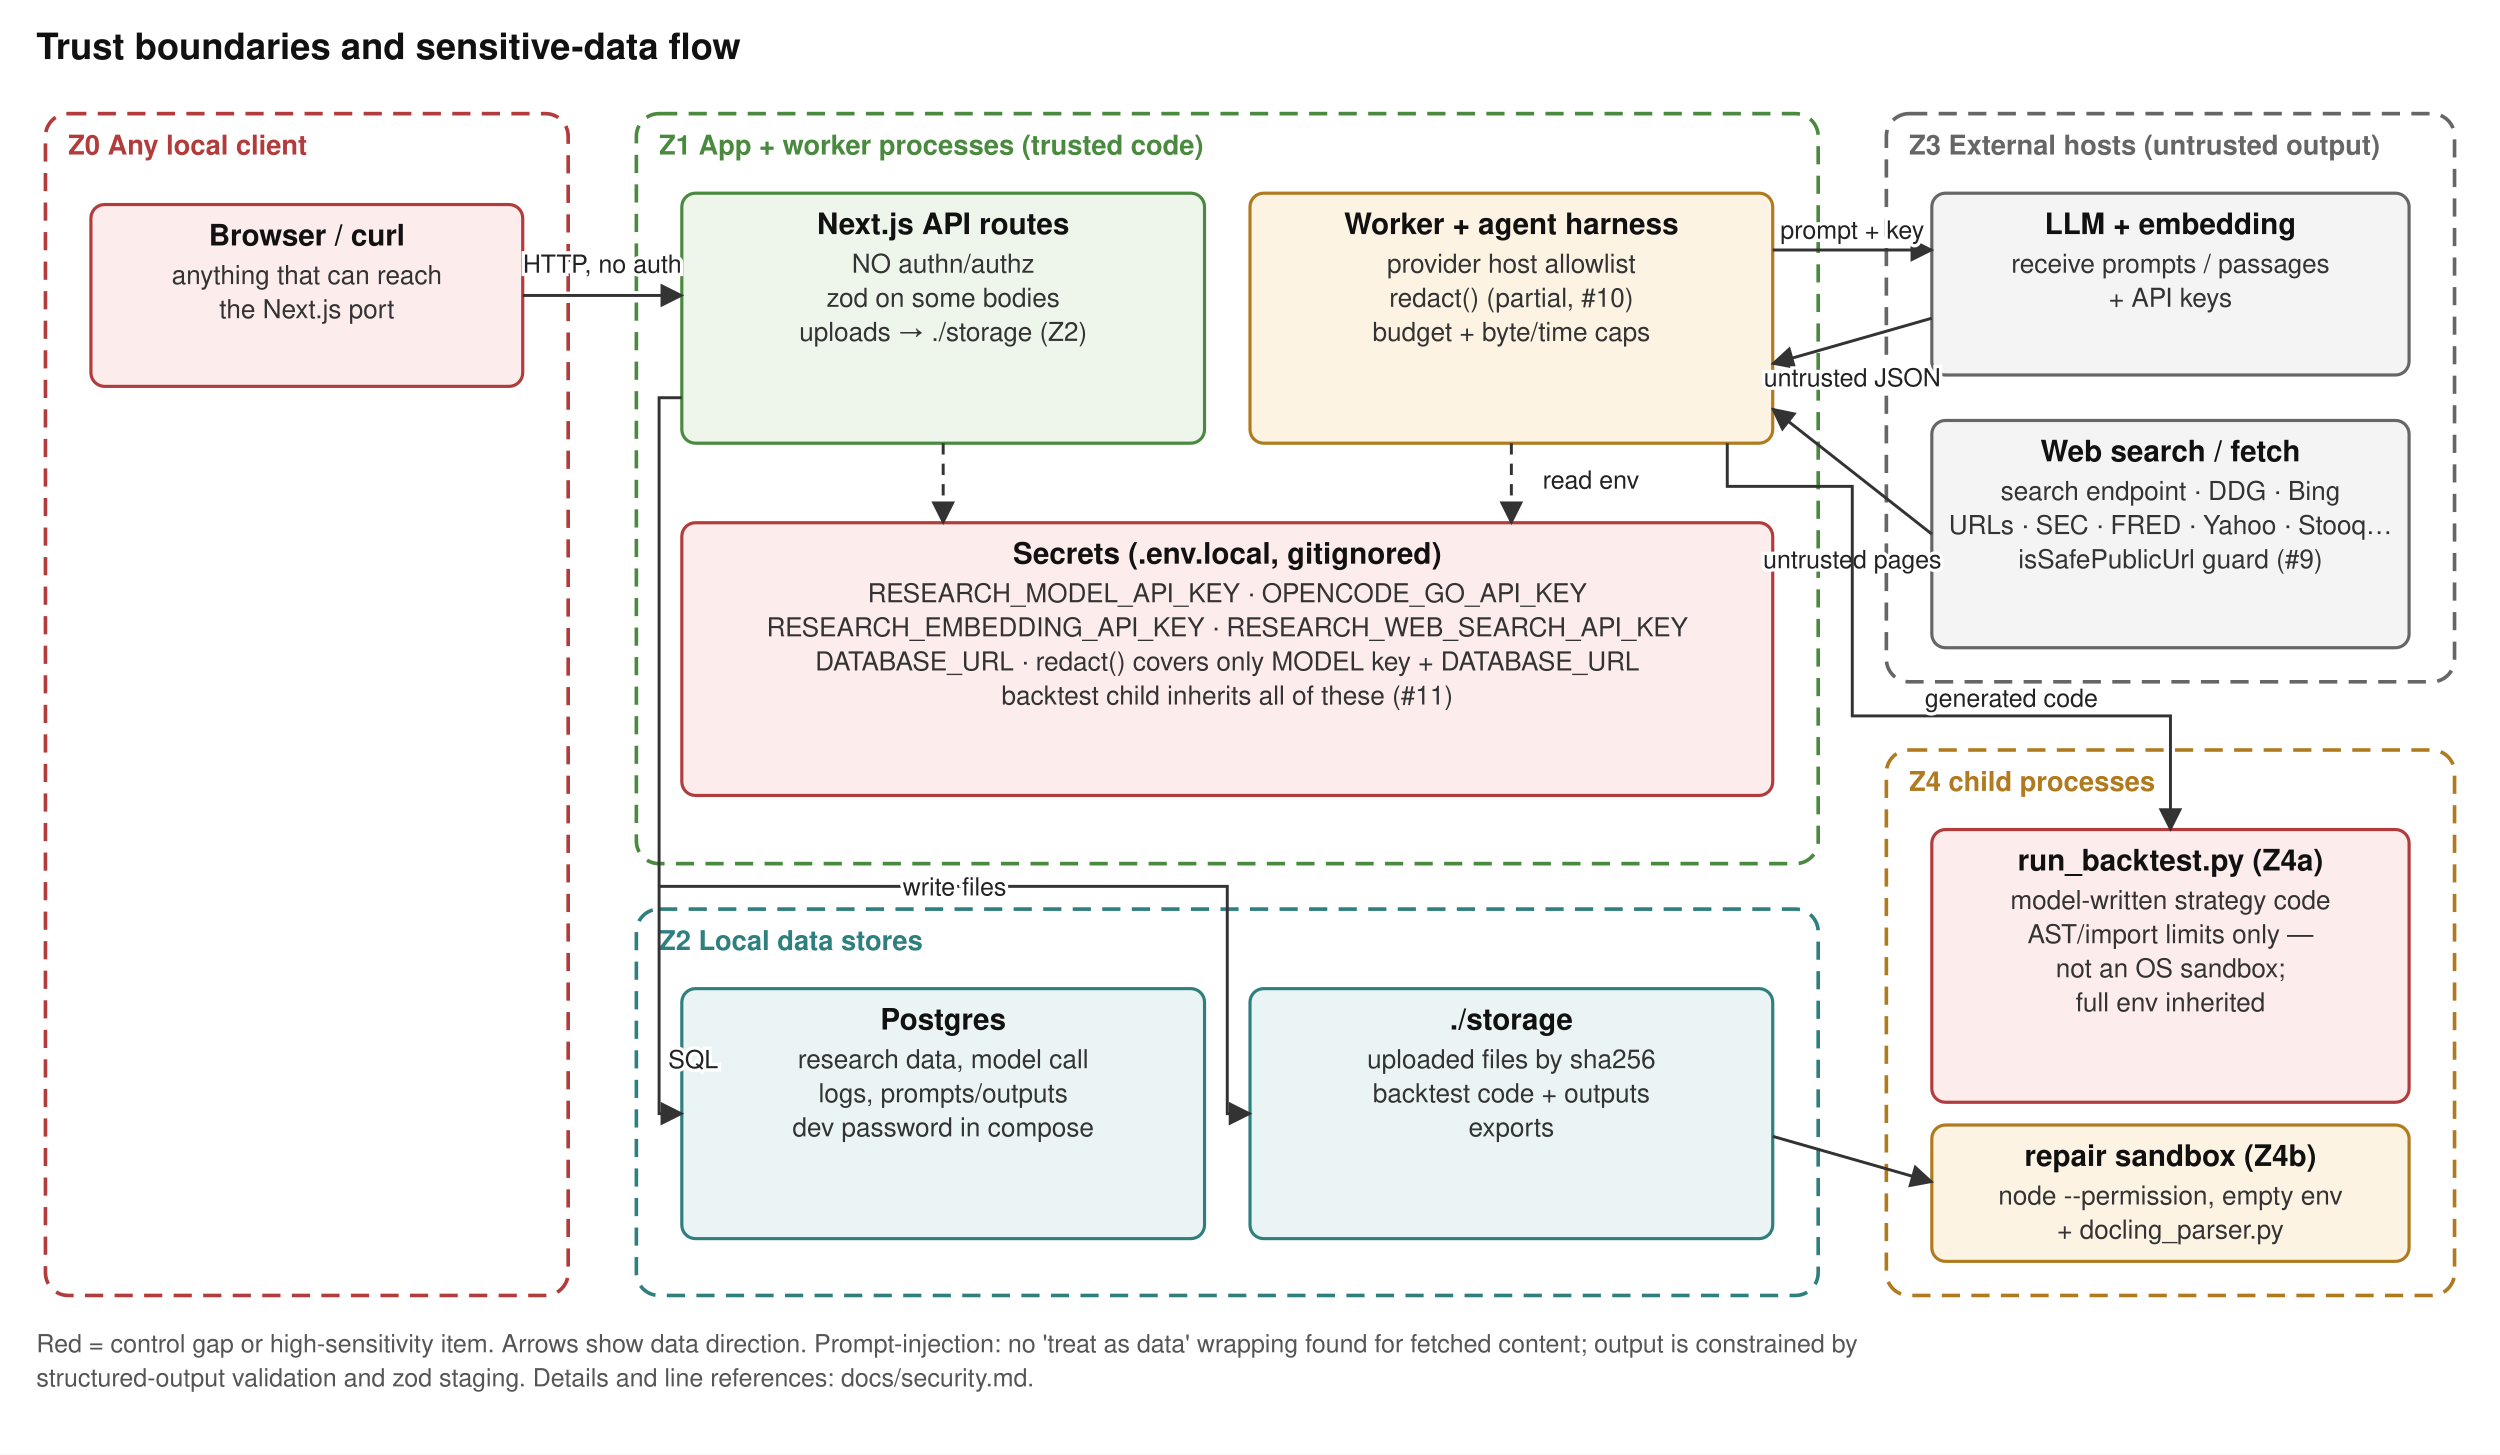
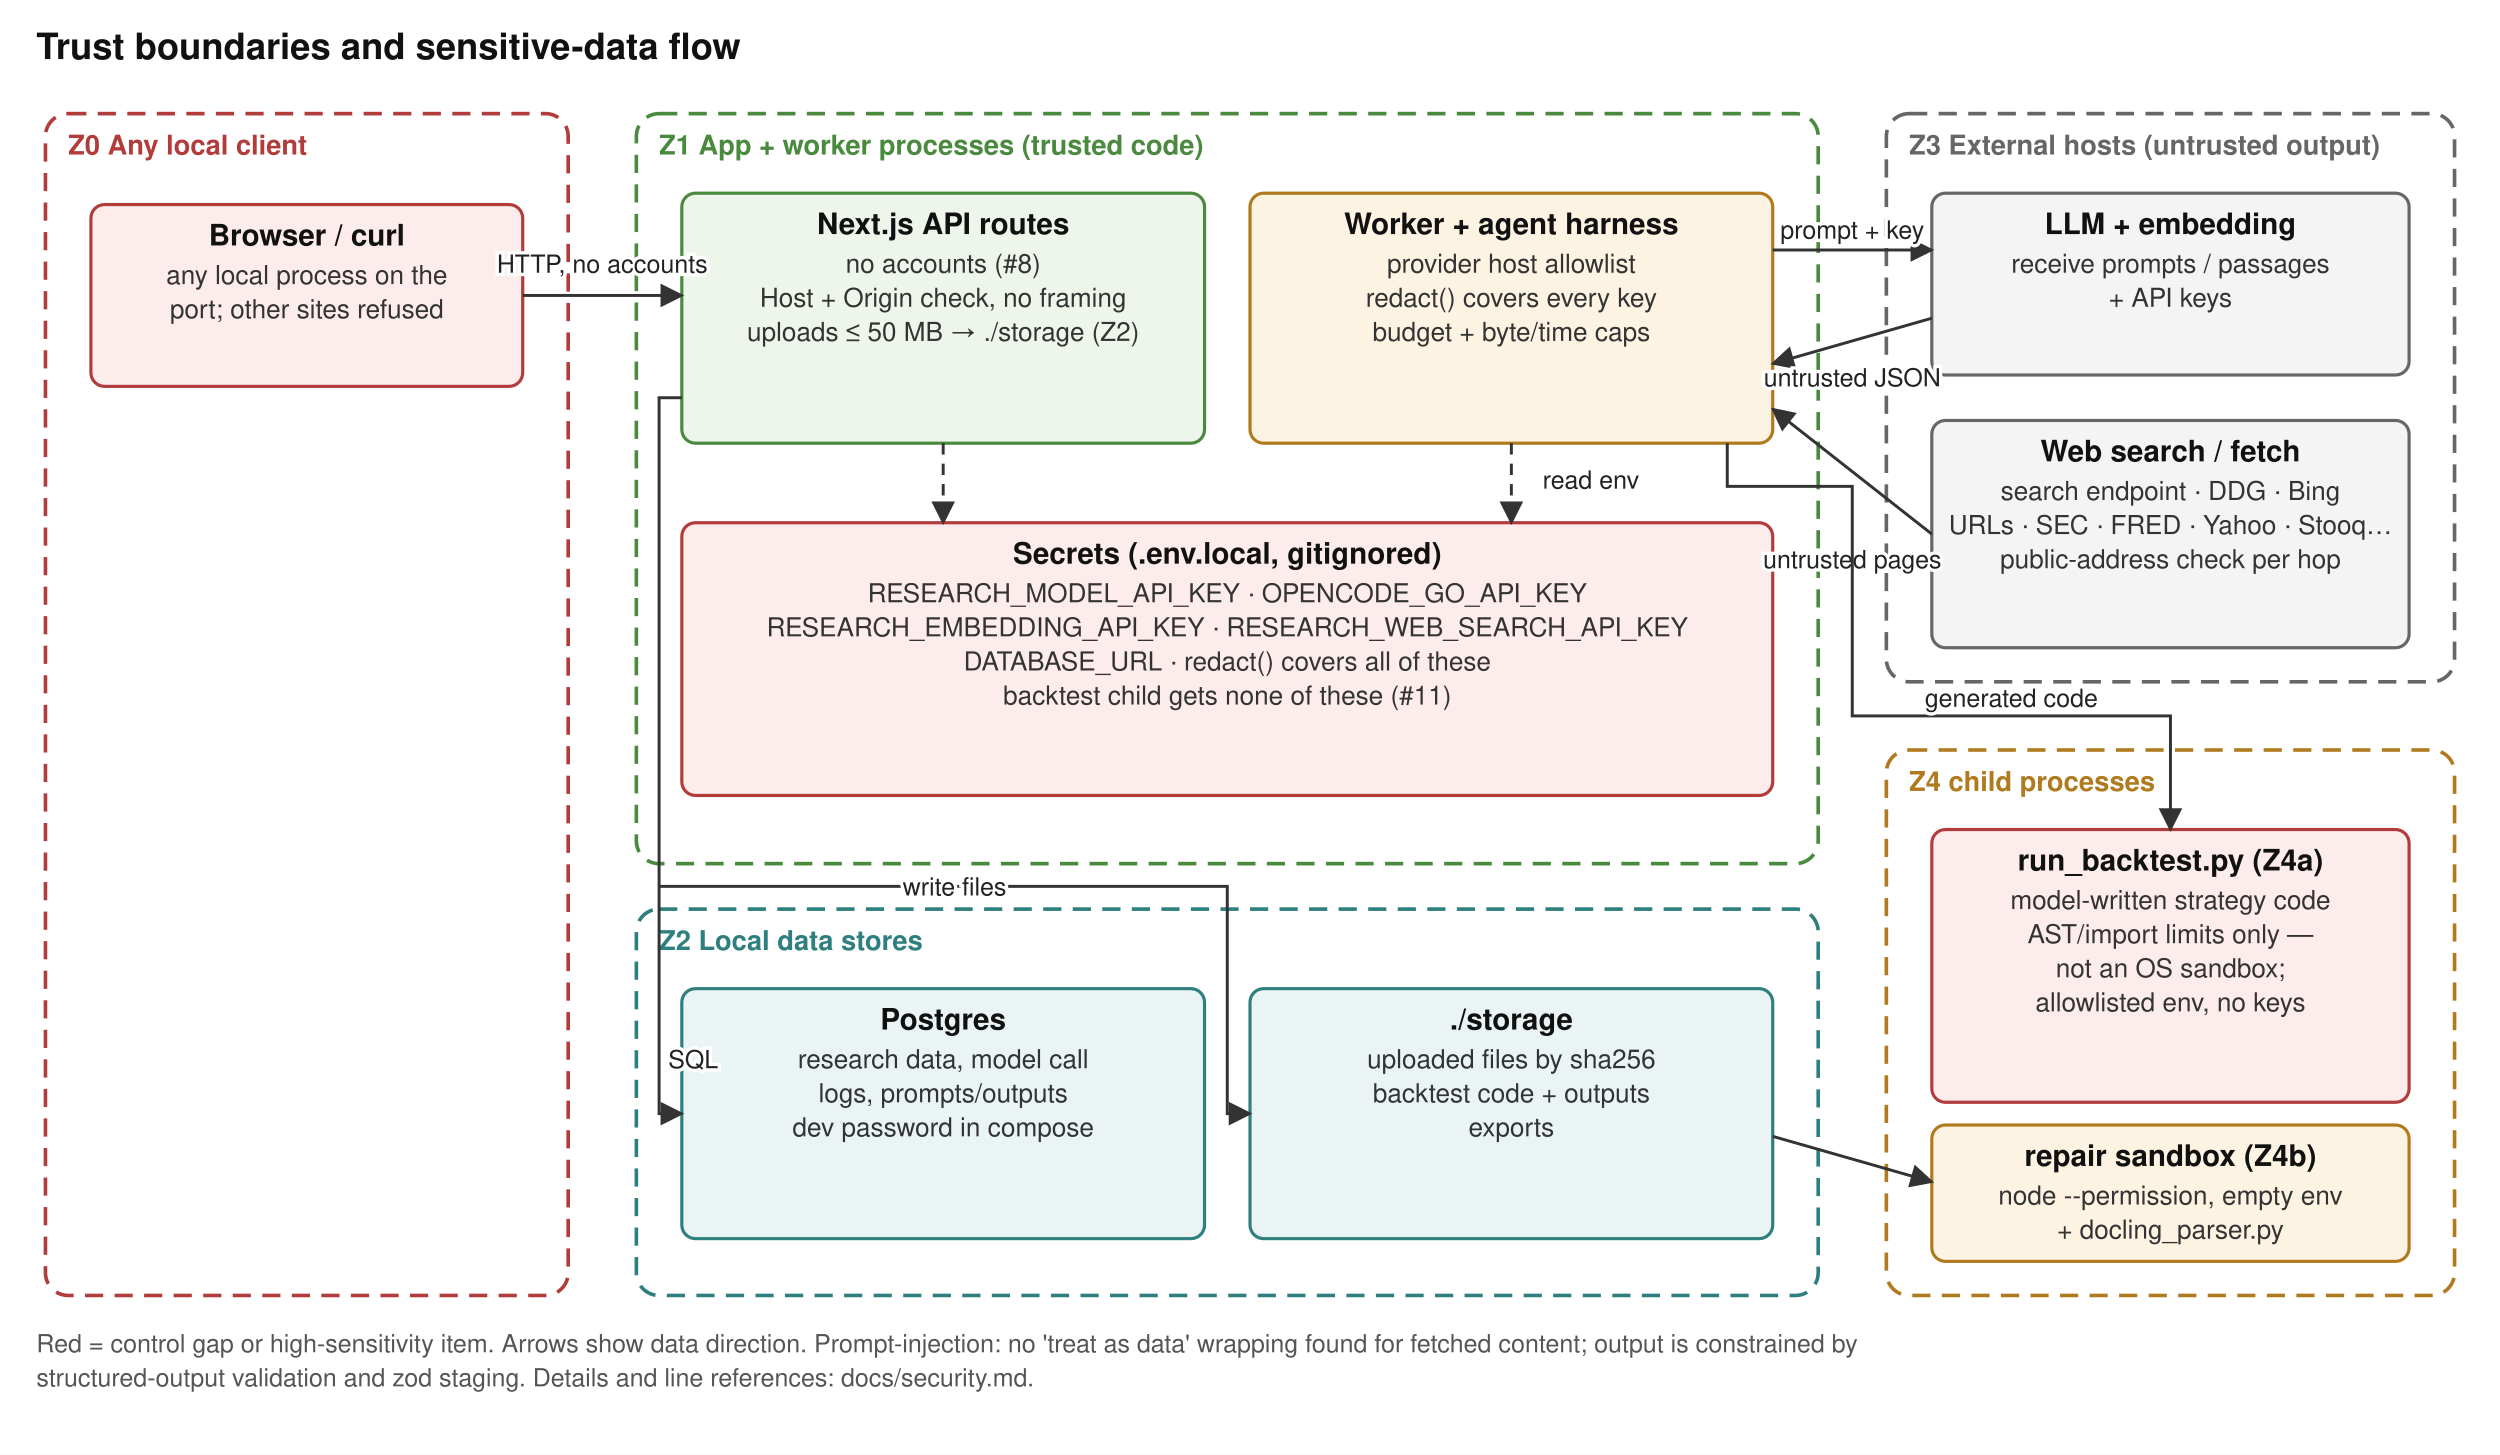
<svg xmlns="http://www.w3.org/2000/svg" viewBox="0 0 1100 640" width="1100" height="640" role="img" aria-labelledby="t d" font-family="Helvetica, Arial, sans-serif" font-size="13">
  <defs>
    <marker id="a" viewBox="0 0 10 10" refX="9" refY="5" markerWidth="8" markerHeight="8" orient="auto-start-reverse">
      <path d="M0,0 L10,5 L0,10 z" fill="#333" />
    </marker>
    <marker id="o" viewBox="0 0 10 10" refX="9" refY="5" markerWidth="9" markerHeight="9" orient="auto-start-reverse">
      <path d="M0,0 L10,5 L0,10" fill="none" stroke="#333" />
    </marker>
  </defs>
  <rect x="0" y="0" width="1100" height="640" fill="#ffffff" />
  <text x="16" y="26" font-size="16" font-weight="bold" fill="#111">Trust boundaries and sensitive-data flow</text>
  <rect x="20" y="50" width="230" height="520" rx="10" fill="none" stroke="#b23b3b" stroke-width="1.6" stroke-dasharray="8 5" />
  <text x="30" y="68" font-size="12" font-weight="bold" text-anchor="start" fill="#b23b3b">Z0 Any local client</text>
  <rect x="40" y="90" width="190" height="80" rx="6" fill="#fdecec" stroke="#b23b3b" stroke-width="1.4" />
  <text x="135.0" y="108" font-size="13" font-weight="bold" text-anchor="middle" fill="#111">Browser / curl</text>
-   <text x="135.0" y="125" font-size="11.5" font-weight="normal" text-anchor="middle" fill="#333">anything that can reach</text>
-   <text x="135.0" y="140" font-size="11.5" font-weight="normal" text-anchor="middle" fill="#333">the Next.js port</text>
+   <text x="135.0" y="125" font-size="11.5" font-weight="normal" text-anchor="middle" fill="#333">any local process on the</text>
+   <text x="135.0" y="140" font-size="11.5" font-weight="normal" text-anchor="middle" fill="#333">port; other sites refused</text>
  <rect x="280" y="50" width="520" height="330" rx="10" fill="none" stroke="#4a8a3f" stroke-width="1.6" stroke-dasharray="8 5" />
  <text x="290" y="68" font-size="12" font-weight="bold" text-anchor="start" fill="#4a8a3f">Z1 App + worker processes (trusted code)</text>
  <rect x="300" y="85" width="230" height="110" rx="6" fill="#eef6ec" stroke="#4a8a3f" stroke-width="1.4" />
  <text x="415.0" y="103" font-size="13" font-weight="bold" text-anchor="middle" fill="#111">Next.js API routes</text>
-   <text x="415.0" y="120" font-size="11.5" font-weight="normal" text-anchor="middle" fill="#333">NO authn/authz</text>
-   <text x="415.0" y="135" font-size="11.5" font-weight="normal" text-anchor="middle" fill="#333">zod on some bodies</text>
-   <text x="415.0" y="150" font-size="11.5" font-weight="normal" text-anchor="middle" fill="#333">uploads → ./storage (Z2)</text>
+   <text x="415.0" y="120" font-size="11.5" font-weight="normal" text-anchor="middle" fill="#333">no accounts (#8)</text>
+   <text x="415.0" y="135" font-size="11.5" font-weight="normal" text-anchor="middle" fill="#333">Host + Origin check, no framing</text>
+   <text x="415.0" y="150" font-size="11.5" font-weight="normal" text-anchor="middle" fill="#333">uploads ≤ 50 MB → ./storage (Z2)</text>
  <rect x="550" y="85" width="230" height="110" rx="6" fill="#fdf3e3" stroke="#b07a1f" stroke-width="1.4" />
  <text x="665.0" y="103" font-size="13" font-weight="bold" text-anchor="middle" fill="#111">Worker + agent harness</text>
  <text x="665.0" y="120" font-size="11.5" font-weight="normal" text-anchor="middle" fill="#333">provider host allowlist</text>
-   <text x="665.0" y="135" font-size="11.5" font-weight="normal" text-anchor="middle" fill="#333">redact() (partial, #10)</text>
+   <text x="665.0" y="135" font-size="11.5" font-weight="normal" text-anchor="middle" fill="#333">redact() covers every key</text>
  <text x="665.0" y="150" font-size="11.5" font-weight="normal" text-anchor="middle" fill="#333">budget + byte/time caps</text>
  <rect x="300" y="230" width="480" height="120" rx="6" fill="#fdecec" stroke="#b23b3b" stroke-width="1.4" />
  <text x="540.0" y="248" font-size="13" font-weight="bold" text-anchor="middle" fill="#111">Secrets (.env.local, gitignored)</text>
  <text x="540.0" y="265" font-size="11.5" font-weight="normal" text-anchor="middle" fill="#333">RESEARCH_MODEL_API_KEY · OPENCODE_GO_API_KEY</text>
  <text x="540.0" y="280" font-size="11.5" font-weight="normal" text-anchor="middle" fill="#333">RESEARCH_EMBEDDING_API_KEY · RESEARCH_WEB_SEARCH_API_KEY</text>
-   <text x="540.0" y="295" font-size="11.5" font-weight="normal" text-anchor="middle" fill="#333">DATABASE_URL · redact() covers only MODEL key + DATABASE_URL</text>
-   <text x="540.0" y="310" font-size="11.5" font-weight="normal" text-anchor="middle" fill="#333">backtest child inherits all of these (#11)</text>
+   <text x="540.0" y="295" font-size="11.5" font-weight="normal" text-anchor="middle" fill="#333">DATABASE_URL · redact() covers all of these</text>
+   <text x="540.0" y="310" font-size="11.5" font-weight="normal" text-anchor="middle" fill="#333">backtest child gets none of these (#11)</text>
  <rect x="280" y="400" width="520" height="170" rx="10" fill="none" stroke="#2f7f7f" stroke-width="1.6" stroke-dasharray="8 5" />
  <text x="290" y="418" font-size="12" font-weight="bold" text-anchor="start" fill="#2f7f7f">Z2 Local data stores</text>
  <rect x="300" y="435" width="230" height="110" rx="6" fill="#eaf4f4" stroke="#2f7f7f" stroke-width="1.4" />
  <text x="415.0" y="453" font-size="13" font-weight="bold" text-anchor="middle" fill="#111">Postgres</text>
  <text x="415.0" y="470" font-size="11.5" font-weight="normal" text-anchor="middle" fill="#333">research data, model call</text>
  <text x="415.0" y="485" font-size="11.5" font-weight="normal" text-anchor="middle" fill="#333">logs, prompts/outputs</text>
  <text x="415.0" y="500" font-size="11.5" font-weight="normal" text-anchor="middle" fill="#333">dev password in compose</text>
  <rect x="550" y="435" width="230" height="110" rx="6" fill="#eaf4f4" stroke="#2f7f7f" stroke-width="1.4" />
  <text x="665.0" y="453" font-size="13" font-weight="bold" text-anchor="middle" fill="#111">./storage</text>
  <text x="665.0" y="470" font-size="11.5" font-weight="normal" text-anchor="middle" fill="#333">uploaded files by sha256</text>
  <text x="665.0" y="485" font-size="11.5" font-weight="normal" text-anchor="middle" fill="#333">backtest code + outputs</text>
  <text x="665.0" y="500" font-size="11.5" font-weight="normal" text-anchor="middle" fill="#333">exports</text>
  <rect x="830" y="50" width="250" height="250" rx="10" fill="none" stroke="#666666" stroke-width="1.6" stroke-dasharray="8 5" />
  <text x="840" y="68" font-size="12" font-weight="bold" text-anchor="start" fill="#666666">Z3 External hosts (untrusted output)</text>
  <rect x="850" y="85" width="210" height="80" rx="6" fill="#f4f4f4" stroke="#666666" stroke-width="1.4" />
  <text x="955.0" y="103" font-size="13" font-weight="bold" text-anchor="middle" fill="#111">LLM + embedding</text>
  <text x="955.0" y="120" font-size="11.5" font-weight="normal" text-anchor="middle" fill="#333">receive prompts / passages</text>
  <text x="955.0" y="135" font-size="11.5" font-weight="normal" text-anchor="middle" fill="#333">+ API keys</text>
  <rect x="850" y="185" width="210" height="100" rx="6" fill="#f4f4f4" stroke="#666666" stroke-width="1.4" />
  <text x="955.0" y="203" font-size="13" font-weight="bold" text-anchor="middle" fill="#111">Web search / fetch</text>
  <text x="955.0" y="220" font-size="11.5" font-weight="normal" text-anchor="middle" fill="#333">search endpoint · DDG · Bing</text>
  <text x="955.0" y="235" font-size="11.5" font-weight="normal" text-anchor="middle" fill="#333">URLs · SEC · FRED · Yahoo · Stooq…</text>
-   <text x="955.0" y="250" font-size="11.5" font-weight="normal" text-anchor="middle" fill="#333">isSafePublicUrl guard (#9)</text>
+   <text x="955.0" y="250" font-size="11.5" font-weight="normal" text-anchor="middle" fill="#333">public-address check per hop</text>
  <rect x="830" y="330" width="250" height="240" rx="10" fill="none" stroke="#b07a1f" stroke-width="1.6" stroke-dasharray="8 5" />
  <text x="840" y="348" font-size="12" font-weight="bold" text-anchor="start" fill="#b07a1f">Z4 child processes</text>
  <rect x="850" y="365" width="210" height="120" rx="6" fill="#fdecec" stroke="#b23b3b" stroke-width="1.4" />
  <text x="955.0" y="383" font-size="13" font-weight="bold" text-anchor="middle" fill="#111">run_backtest.py (Z4a)</text>
  <text x="955.0" y="400" font-size="11.5" font-weight="normal" text-anchor="middle" fill="#333">model-written strategy code</text>
  <text x="955.0" y="415" font-size="11.5" font-weight="normal" text-anchor="middle" fill="#333">AST/import limits only —</text>
  <text x="955.0" y="430" font-size="11.5" font-weight="normal" text-anchor="middle" fill="#333">not an OS sandbox;</text>
-   <text x="955.0" y="445" font-size="11.5" font-weight="normal" text-anchor="middle" fill="#333">full env inherited</text>
+   <text x="955.0" y="445" font-size="11.5" font-weight="normal" text-anchor="middle" fill="#333">allowlisted env, no keys</text>
  <rect x="850" y="495" width="210" height="60" rx="6" fill="#fdf3e3" stroke="#b07a1f" stroke-width="1.4" />
  <text x="955.0" y="513" font-size="13" font-weight="bold" text-anchor="middle" fill="#111">repair sandbox (Z4b)</text>
  <text x="955.0" y="530" font-size="11.5" font-weight="normal" text-anchor="middle" fill="#333">node --permission, empty env</text>
  <text x="955.0" y="545" font-size="11.5" font-weight="normal" text-anchor="middle" fill="#333">+ docling_parser.py</text>
  <path d="M230,130 L300,130" fill="none" stroke="#333" stroke-width="1.3" marker-end="url(#a)" />
-   <text x="265" y="120" font-size="11" text-anchor="middle" fill="#222" stroke="#ffffff" stroke-width="3" paint-order="stroke">HTTP, no auth</text>
+   <text x="265" y="120" font-size="11" text-anchor="middle" fill="#222" stroke="#ffffff" stroke-width="3" paint-order="stroke">HTTP, no accounts</text>
  <path d="M415,195 L415,230" fill="none" stroke="#333" stroke-width="1.3" stroke-dasharray="5 4" marker-end="url(#a)" />
  <path d="M665,195 L665,230" fill="none" stroke="#333" stroke-width="1.3" stroke-dasharray="5 4" marker-end="url(#a)" />
  <text x="700" y="215" font-size="11" text-anchor="middle" fill="#222" stroke="#ffffff" stroke-width="3" paint-order="stroke">read env</text>
  <path d="M300,175 L290,175 L290,490 L300,490" fill="none" stroke="#333" stroke-width="1.3" marker-end="url(#a)" />
  <text x="294" y="470" font-size="11" text-anchor="start" fill="#222" stroke="#ffffff" stroke-width="3" paint-order="stroke">SQL</text>
  <path d="M290,390 L540,390 L540,490 L550,490" fill="none" stroke="#333" stroke-width="1.3" marker-end="url(#a)" />
  <text x="420" y="394" font-size="11" text-anchor="middle" fill="#222" stroke="#ffffff" stroke-width="3" paint-order="stroke">write files</text>
  <path d="M780,110 L850,110" fill="none" stroke="#333" stroke-width="1.3" marker-end="url(#a)" />
  <text x="815.0" y="105.0" font-size="11" text-anchor="middle" fill="#222" stroke="#ffffff" stroke-width="3" paint-order="stroke">prompt + key</text>
  <path d="M850,140 L780,160" fill="none" stroke="#333" stroke-width="1.3" marker-end="url(#a)" />
  <text x="815" y="170" font-size="11" text-anchor="middle" fill="#222" stroke="#ffffff" stroke-width="3" paint-order="stroke">untrusted JSON</text>
  <path d="M850,235 L780,180" fill="none" stroke="#333" stroke-width="1.3" marker-end="url(#a)" />
  <text x="815" y="250" font-size="11" text-anchor="middle" fill="#222" stroke="#ffffff" stroke-width="3" paint-order="stroke">untrusted pages</text>
  <path d="M760,195 L760,214 L815,214 L815,315 L955,315 L955,365" fill="none" stroke="#333" stroke-width="1.3" marker-end="url(#a)" />
  <text x="885" y="311" font-size="11" text-anchor="middle" fill="#222" stroke="#ffffff" stroke-width="3" paint-order="stroke">generated code</text>
  <path d="M780,500 L850,520" fill="none" stroke="#333" stroke-width="1.3" marker-end="url(#a)" />
  <text x="16" y="595" font-size="11" font-weight="normal" text-anchor="start" fill="#555">Red = control gap or high-sensitivity item. Arrows show data direction. Prompt-injection: no 'treat as data' wrapping found for fetched content; output is constrained by</text>
  <text x="16" y="610" font-size="11" font-weight="normal" text-anchor="start" fill="#555">structured-output validation and zod staging. Details and line references: docs/security.md.</text>
</svg>
